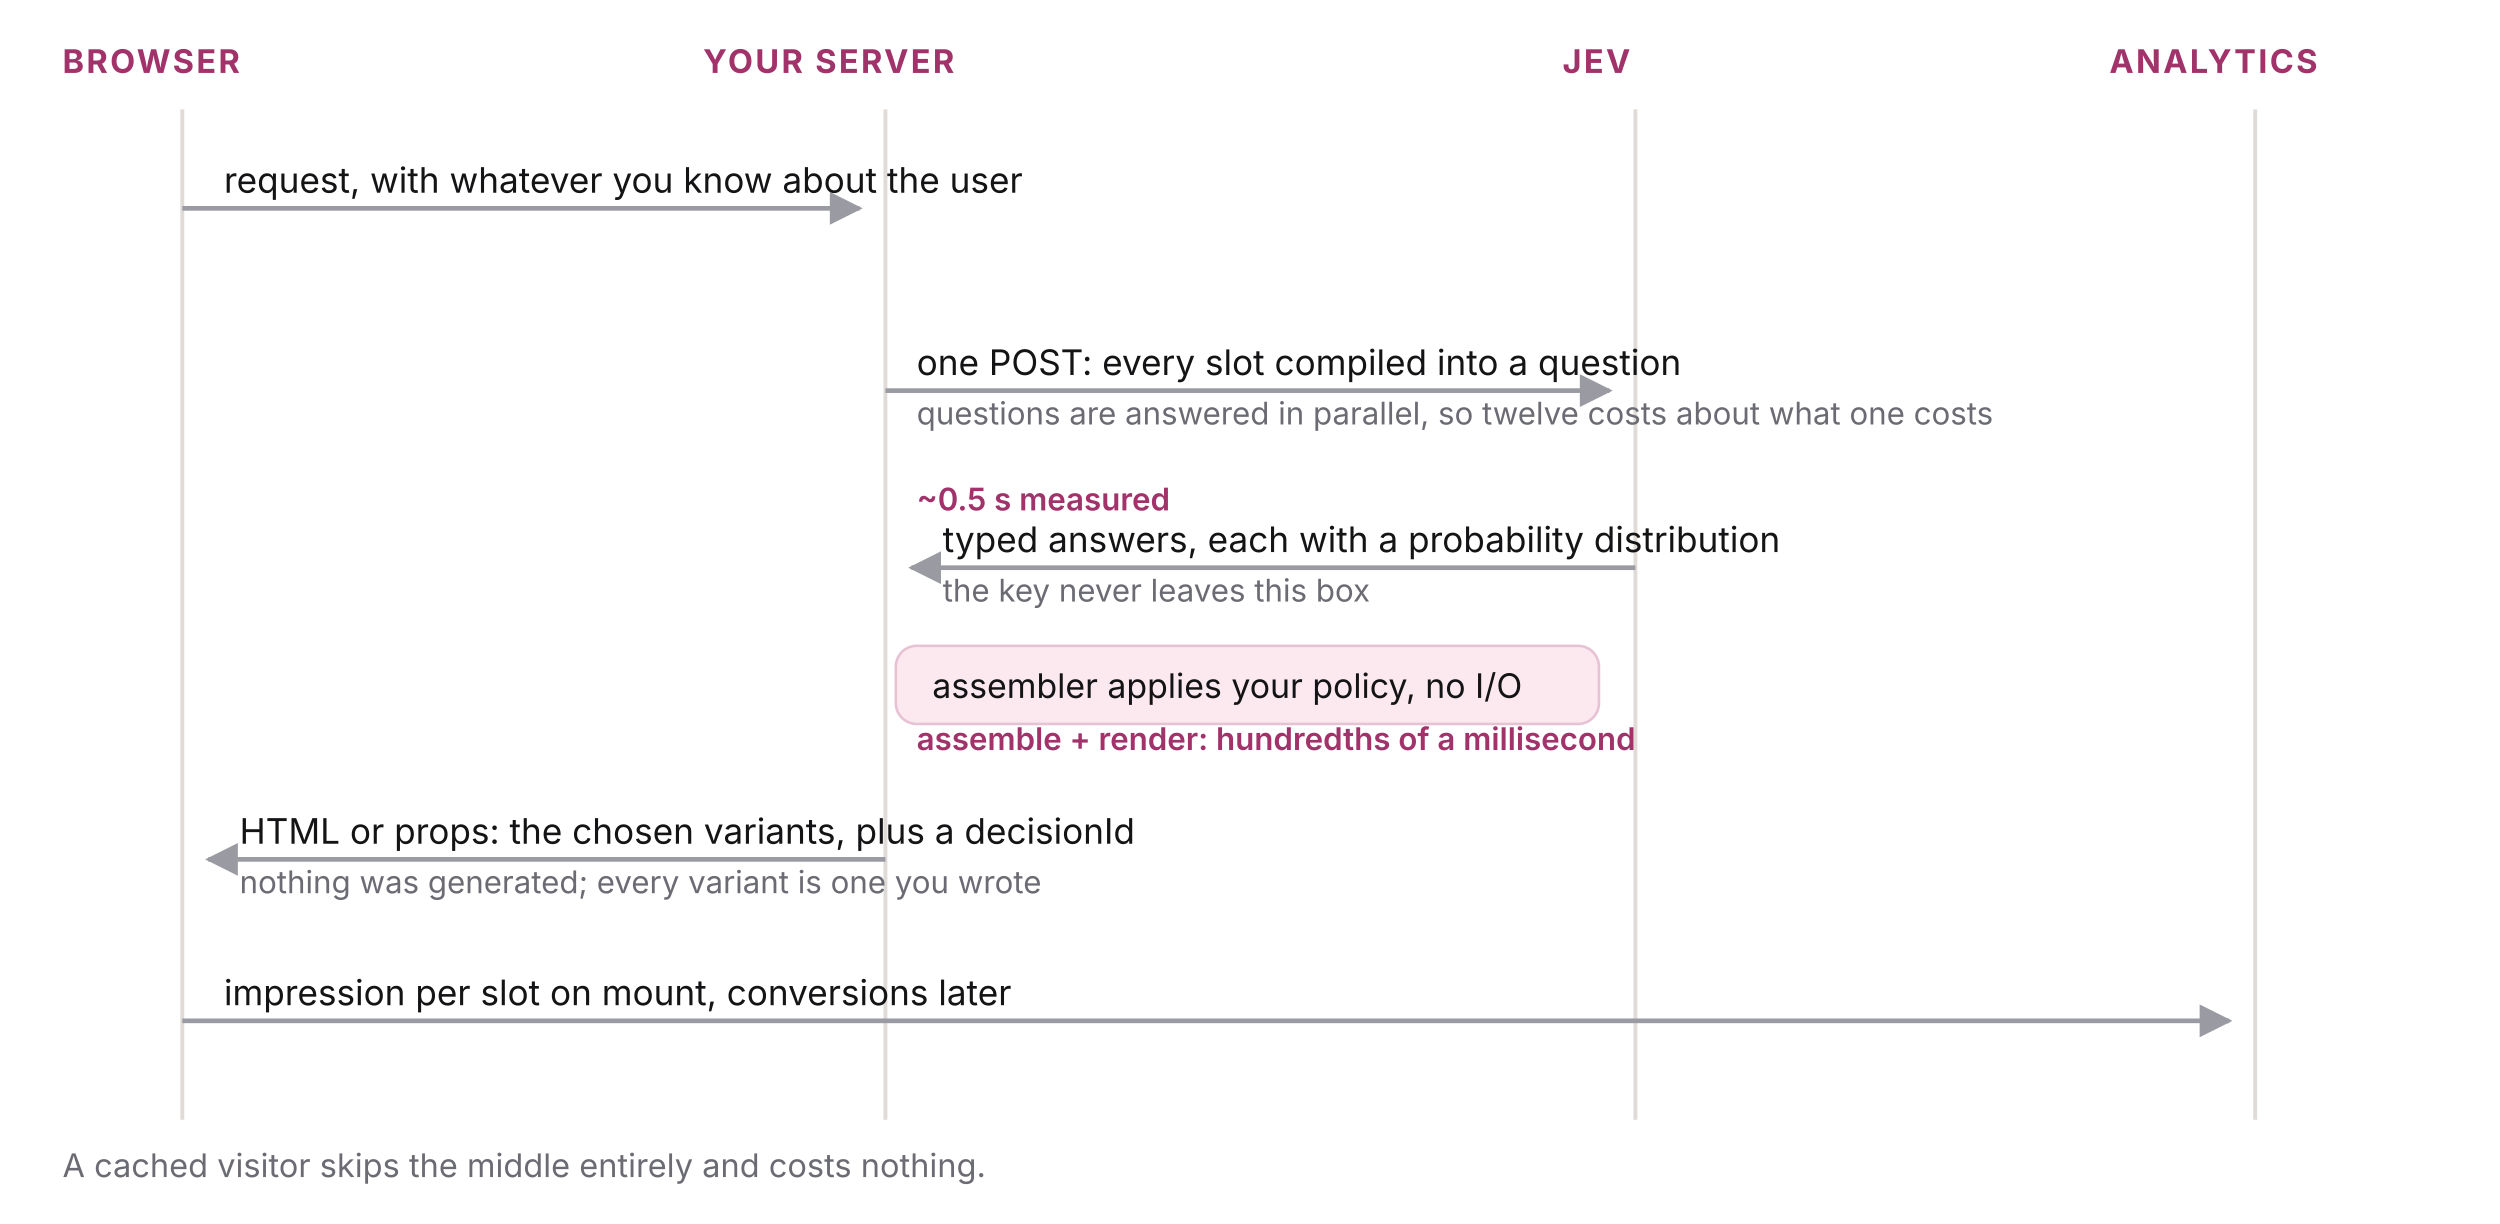
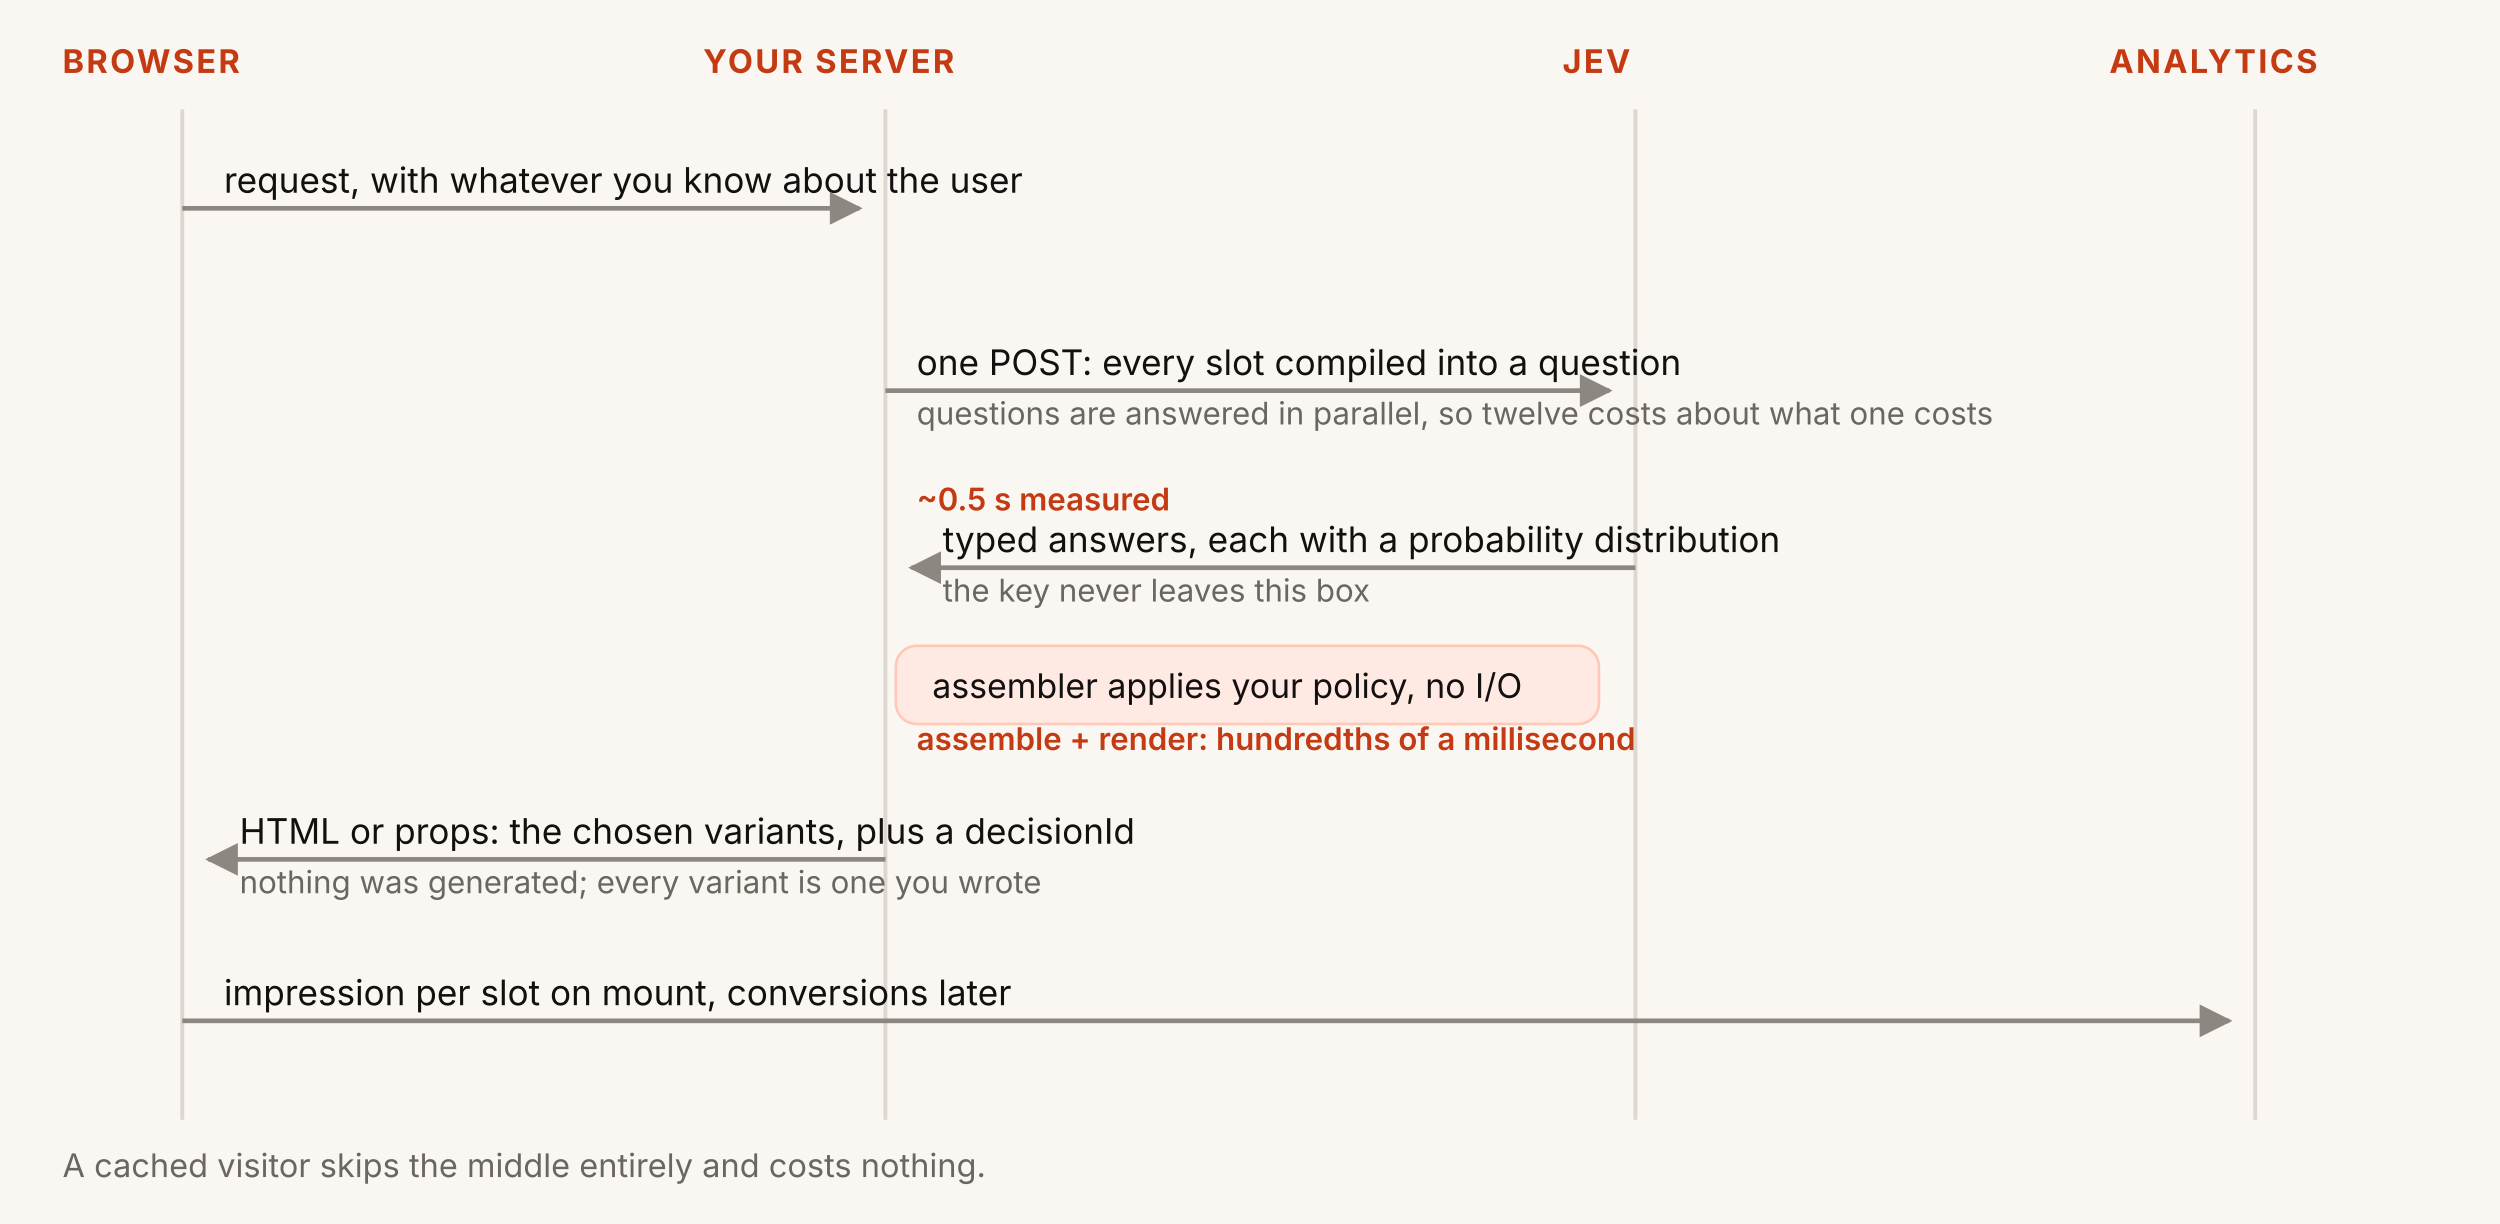
<svg xmlns="http://www.w3.org/2000/svg" viewBox="0 0 960 470" width="960" height="470" font-family="-apple-system,BlinkMacSystemFont,Segoe UI,system-ui,sans-serif" role="img" aria-label="Request lifecycle across browser, your server, Jev and analytics">
  <defs>
    <marker id="m" viewBox="0 0 10 10" refX="9" refY="5" markerWidth="7" markerHeight="7" orient="auto-start-reverse">
-       <path d="M0 0 L10 5 L0 10 z" fill="#9a9aa3" />
+       <path d="M0 0 L10 5 L0 10 z" fill="#8c8780" />
    </marker>
  </defs>
-   <rect width="960" height="470" fill="#fff" />
-   <g font-size="12.5" font-weight="700" fill="#a1336a" letter-spacing=".9">
+   <rect width="960" height="470" fill="#faf7f2" />
+   <g font-size="12.5" font-weight="700" fill="#c43a12" letter-spacing=".9">
    <text x="24" y="28">BROWSER</text>
    <text x="270" y="28">YOUR SERVER</text>
    <text x="600" y="28">JEV</text>
    <text x="810" y="28">ANALYTICS</text>
  </g>
-   <g stroke="#e0dbd7" stroke-width="1.5">
+   <g stroke="#ddd7d0" stroke-width="1.5">
    <path d="M70 42 V430" />
    <path d="M340 42 V430" />
    <path d="M628 42 V430" />
    <path d="M866 42 V430" />
  </g>
-   <g stroke="#9a9aa3" stroke-width="1.8" fill="none" marker-end="url(#m)">
+   <g stroke="#8c8780" stroke-width="1.8" fill="none" marker-end="url(#m)">
    <path d="M70 80 H330" />
    <path d="M340 150 H618" />
    <path d="M628 218 H350" />
    <path d="M340 330 H80" />
    <path d="M70 392 H856" />
  </g>
-   <g font-size="13.5" fill="#141416">
+   <g font-size="13.5" fill="#121110">
    <text x="86" y="74">request, with whatever you know about the user</text>
    <text x="352" y="144">one POST: every slot compiled into a question</text>
    <text x="362" y="212">typed answers, each with a probability distribution</text>
    <text x="92" y="324">HTML or props: the chosen variants, plus a decisionId</text>
    <text x="86" y="386">impression per slot on mount, conversions later</text>
  </g>
-   <g font-size="12" fill="#6b6b73">
+   <g font-size="12" fill="#6a6660">
    <text x="352" y="163">questions are answered in parallel, so twelve costs about what one costs</text>
    <text x="362" y="231">the key never leaves this box</text>
    <text x="92" y="343">nothing was generated; every variant is one you wrote</text>
  </g>
-   <g font-size="12" fill="#a1336a" font-weight="640">
+   <g font-size="12" fill="#c43a12" font-weight="640">
    <text x="352" y="196">~0.5 s measured</text>
    <text x="352" y="288">assemble + render: hundredths of a millisecond</text>
  </g>
-   <rect x="344" y="248" width="270" height="30" rx="8" fill="#fbe9ef" stroke="#e6c2d3" />
-   <text x="358" y="268" font-size="13" fill="#141416">assembler applies your policy, no I/O</text>
-   <text x="24" y="452" font-size="12.5" fill="#6b6b73">A cached visitor skips the middle entirely and costs nothing.</text>
+   <rect x="344" y="248" width="270" height="30" rx="8" fill="#ffeae3" stroke="#ffc7b6" />
+   <text x="358" y="268" font-size="13" fill="#121110">assembler applies your policy, no I/O</text>
+   <text x="24" y="452" font-size="12.5" fill="#6a6660">A cached visitor skips the middle entirely and costs nothing.</text>
</svg>
